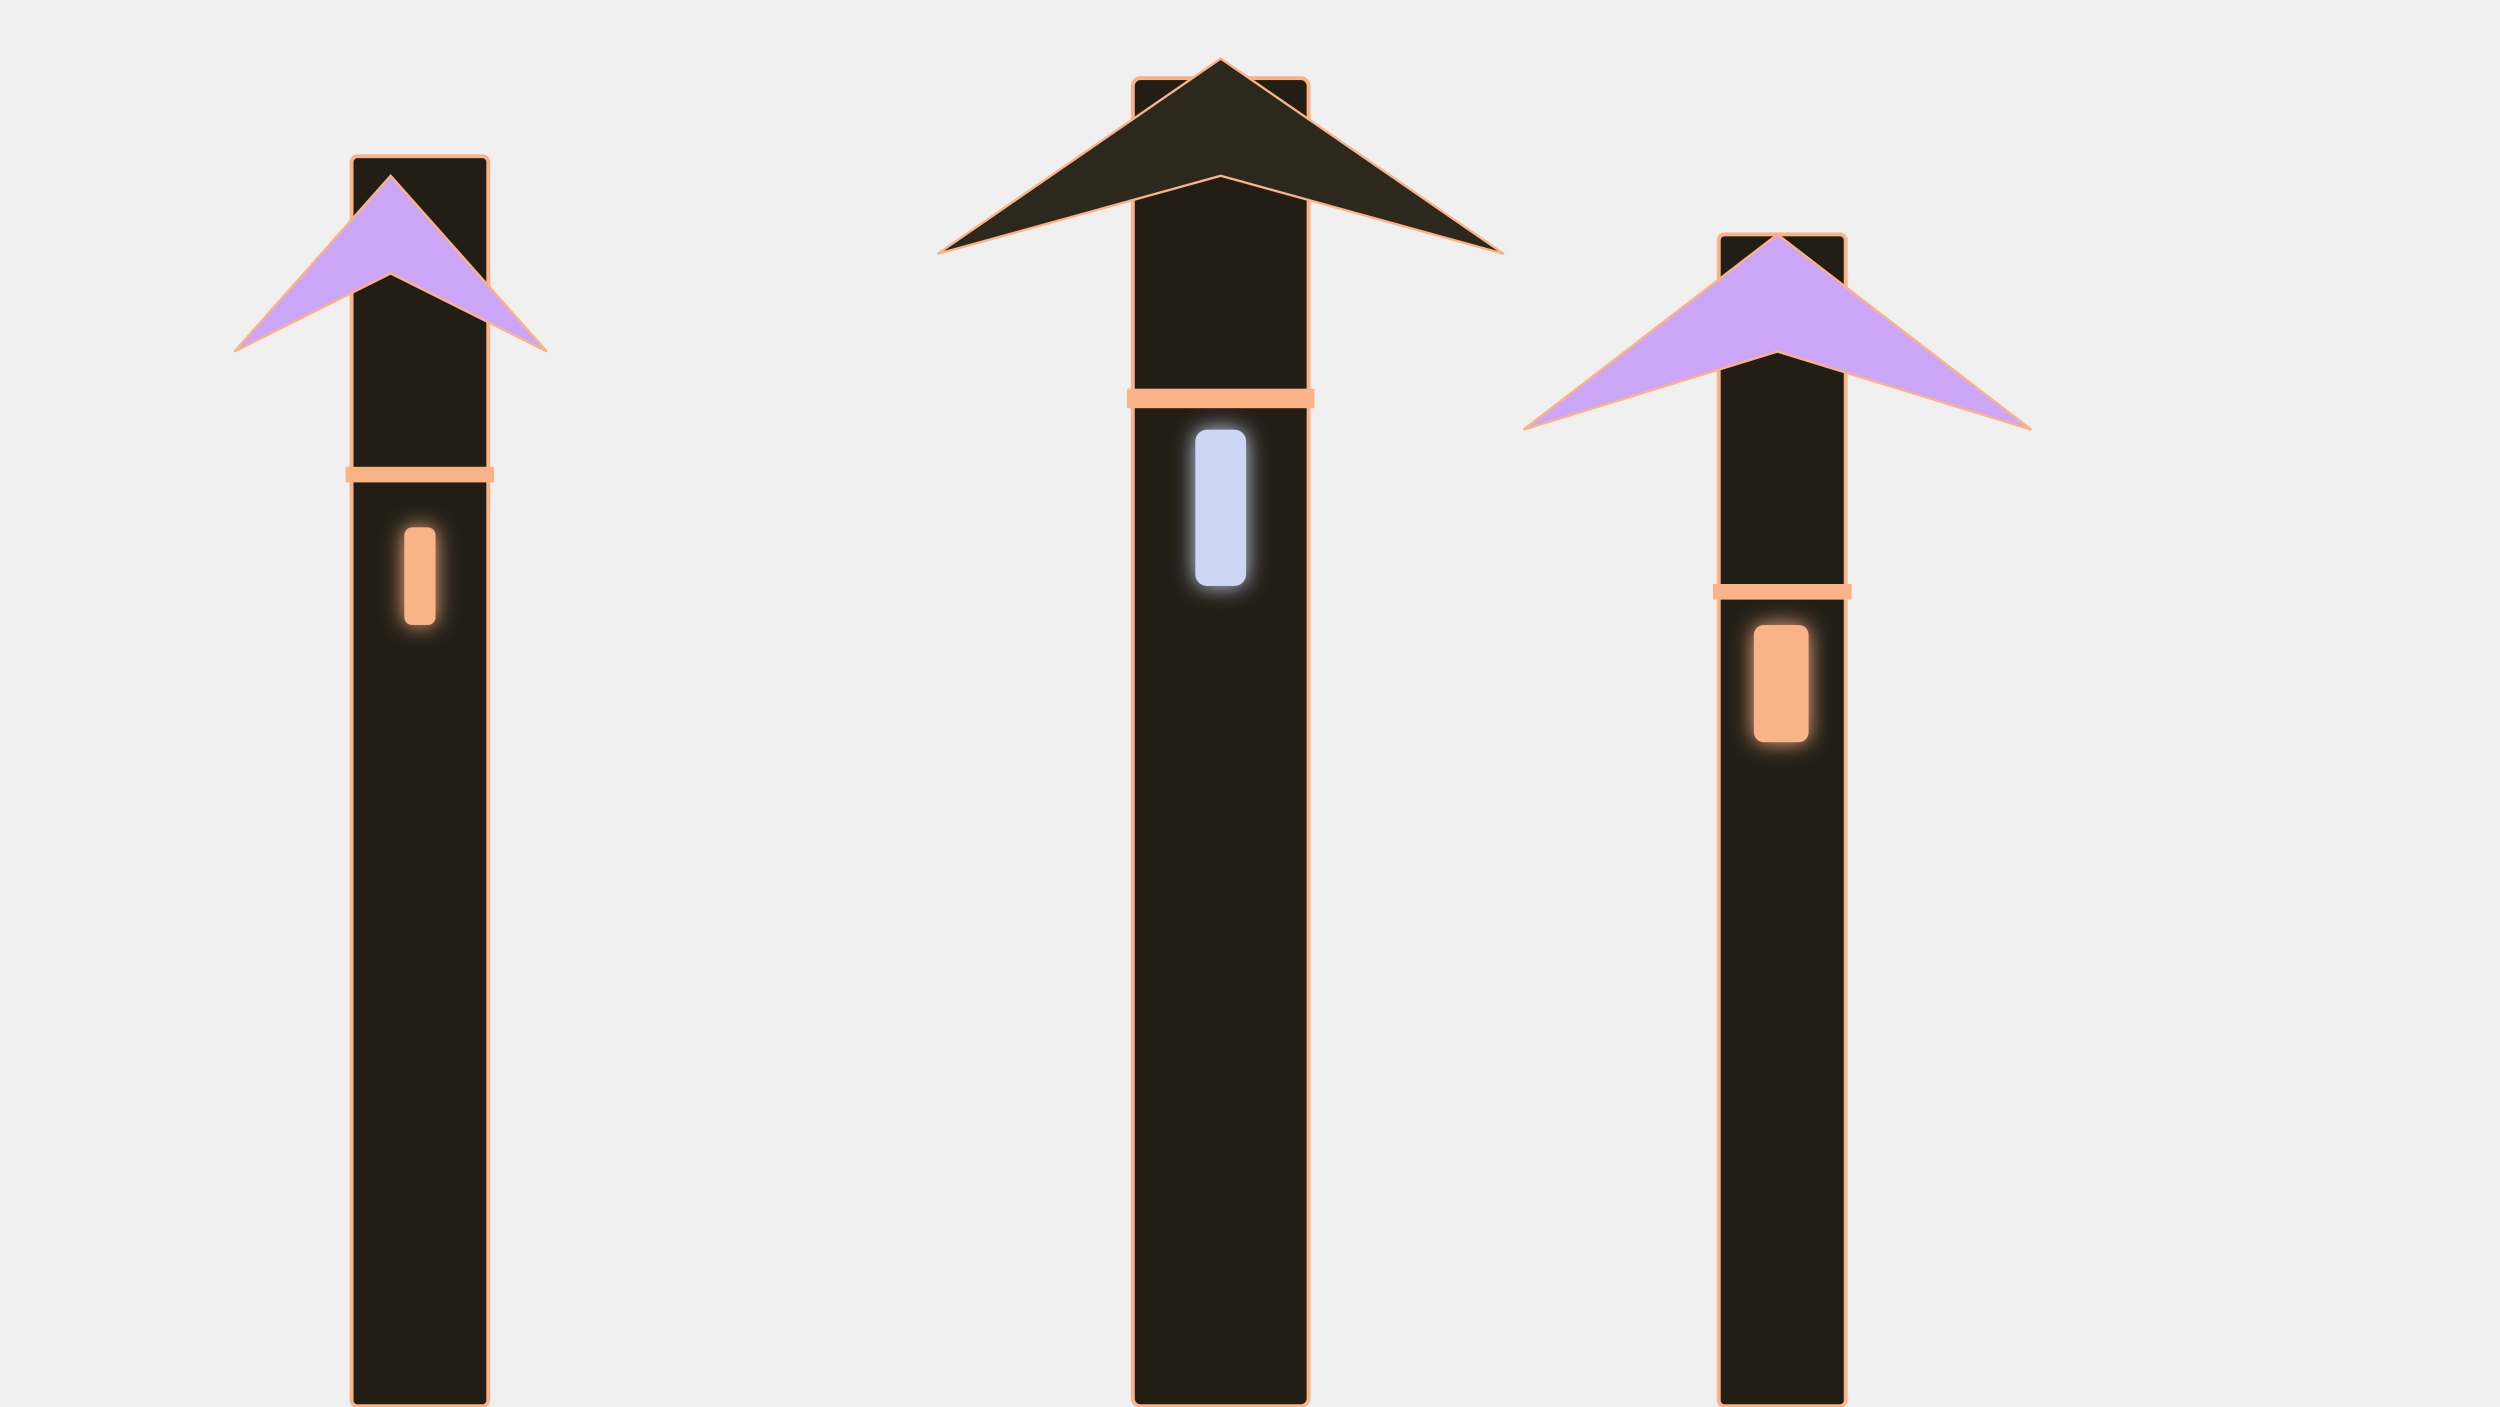
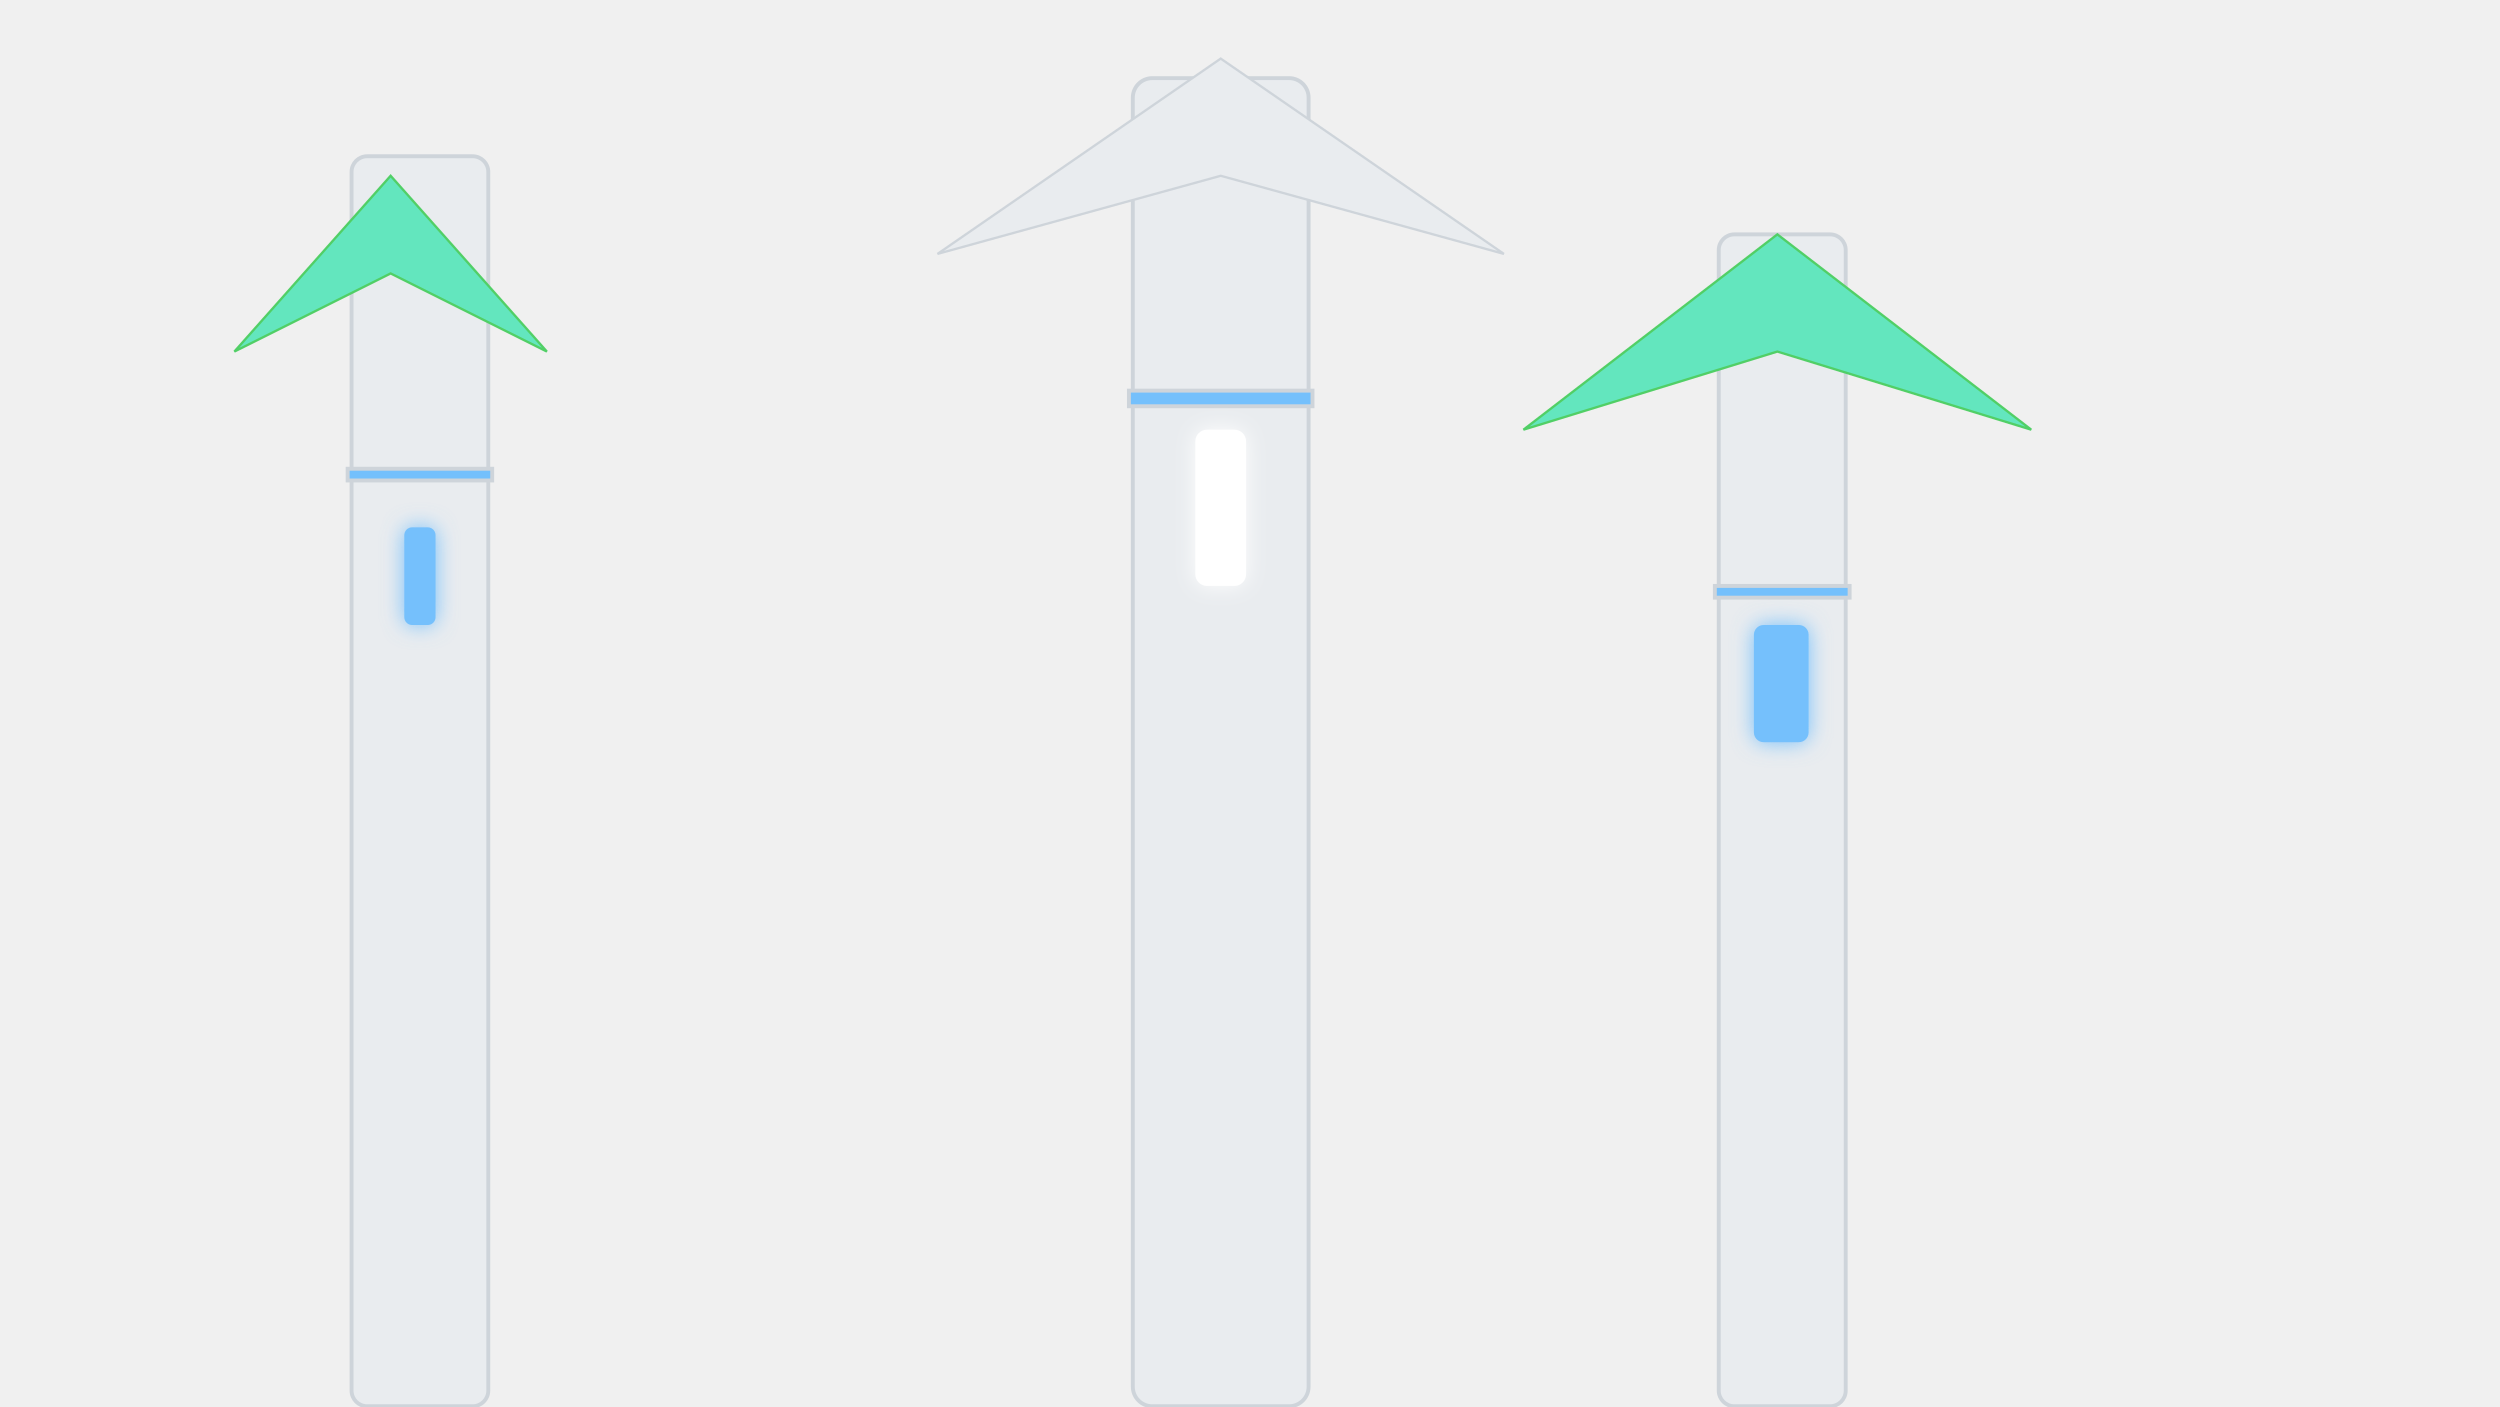
<svg xmlns="http://www.w3.org/2000/svg" viewBox="0 0 1280 720" width="1280" height="720">
  <defs>
    <filter id="bgGlow" x="-50%" y="-50%" width="200%" height="200%">
      <feGaussianBlur stdDeviation="5.5" result="blur" />
      <feMerge>
        <feMergeNode in="blur" />
        <feMergeNode in="SourceGraphic" />
      </feMerge>
    </filter>
    <filter id="inkMistyBg" x="-30%" y="-30%" width="160%" height="160%">
      <feGaussianBlur stdDeviation="8" />
    </filter>
    <linearGradient id="parchmentFade" x1="0%" y1="0%" x2="0%" y2="100%">
      <stop offset="0%" stop-color="#fdfbf7" />
      <stop offset="40%" stop-color="#f5efe0" />
      <stop offset="85%" stop-color="#ede3cd" />
      <stop offset="100%" stop-color="#dfd2b5" />
    </linearGradient>
    <linearGradient id="inkMistyFade" x1="0%" y1="0%" x2="0%" y2="100%">
      <stop offset="0%" stop-color="#ede3cd" />
      <stop offset="50%" stop-color="#ccc1aa" />
      <stop offset="100%" stop-color="#a69b85" />
    </linearGradient>
    <linearGradient id="spiritGold" x1="0%" y1="0%" x2="100%" y2="0%">
      <stop offset="0%" stop-color="#cdd6f4" />
      <stop offset="35%" stop-color="#f9e2af" />
      <stop offset="75%" stop-color="#fab387" />
      <stop offset="100%" stop-color="#fab387" />
    </linearGradient>
  </defs>
-   <g fill="#221e16" stroke="#fab387" stroke-width="2">
-     <rect x="180" y="80" width="70" height="640" rx="3" />
-     <rect x="580" y="40" width="90" height="680" rx="4" />
-     <rect x="880" y="120" width="65" height="600" rx="3" />
-     <rect x="178" y="240" width="74" height="6" fill="#fab387" />
-     <rect x="578" y="200" width="94" height="8" fill="#fab387" />
-     <rect x="878" y="300" width="69" height="6" fill="#fab387" />
-     <polygon points="120,180 200,90 280,180 200,140" fill="#cba6f7" stroke="#fab387" stroke-width="1.2" />
-     <polygon points="480,130 625,30 770,130 625,90" fill="#2d281e" stroke="#fab387" stroke-width="1.2" />
-     <polygon points="780,220 910,120 1040,220 910,180" fill="#cba6f7" stroke="#fab387" stroke-width="1.2" />
+   <g fill="#e9ecef" stroke="#ced4da" stroke-width="2">
+     <rect x="180" y="80" width="70" height="640" rx="8" />
+     <rect x="580" y="40" width="90" height="680" rx="10" />
+     <rect x="880" y="120" width="65" height="600" rx="8" />
+     <rect x="178" y="240" width="74" height="6" fill="#74c0fc" />
+     <rect x="578" y="200" width="94" height="8" fill="#74c0fc" />
+     <rect x="878" y="300" width="69" height="6" fill="#74c0fc" />
+     <polygon points="120,180 200,90 280,180 200,140" fill="#63e6be" stroke="#51cf66" stroke-width="1.2" />
+     <polygon points="480,130 625,30 770,130 625,90" fill="#e9ecef" stroke="#ced4da" stroke-width="1.2" />
+     <polygon points="780,220 910,120 1040,220 910,180" fill="#63e6be" stroke="#51cf66" stroke-width="1.2" />
  </g>
-   <g fill="#fab387" filter="url(#bgGlow)">
+   <g fill="#74c0fc" filter="url(#bgGlow)">
    <rect x="207" y="270" width="16" height="50" rx="4" />
-     <rect x="612" y="220" width="26" height="80" rx="6" fill="#cdd6f4" />
+     <rect x="612" y="220" width="26" height="80" rx="6" fill="#ffffff" />
    <rect x="898" y="320" width="28" height="60" rx="5" />
  </g>
</svg>
